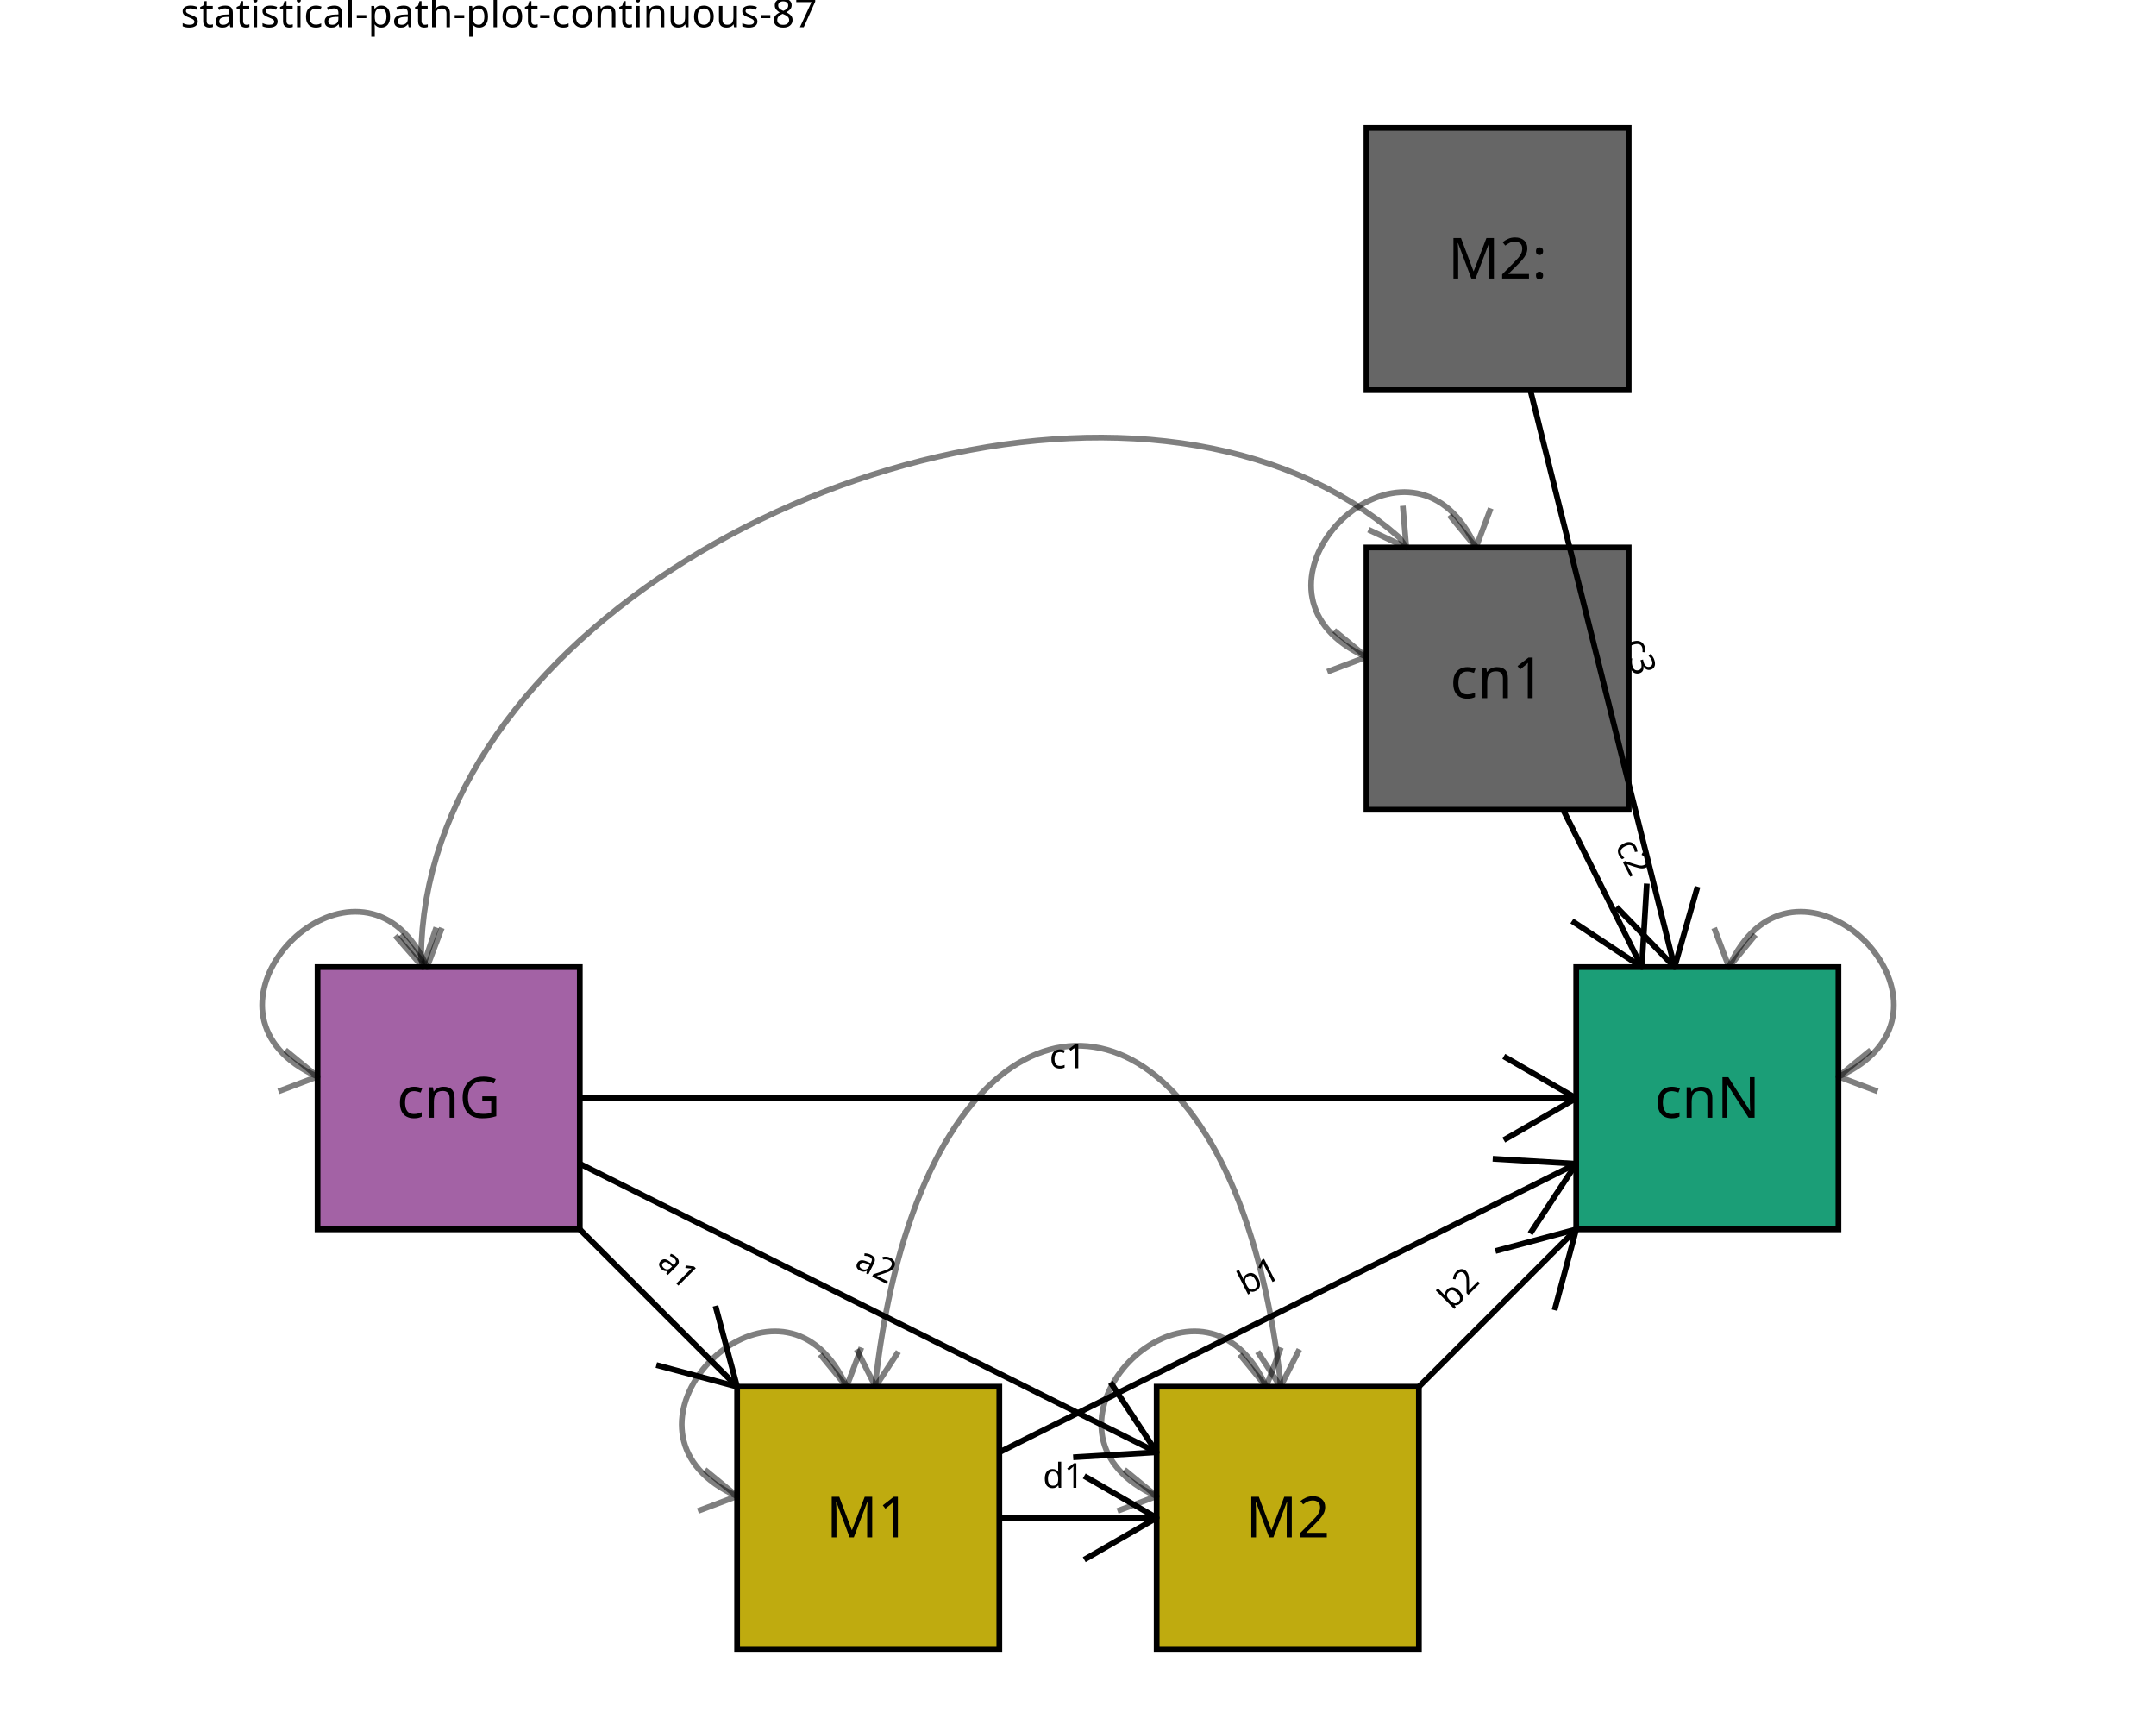
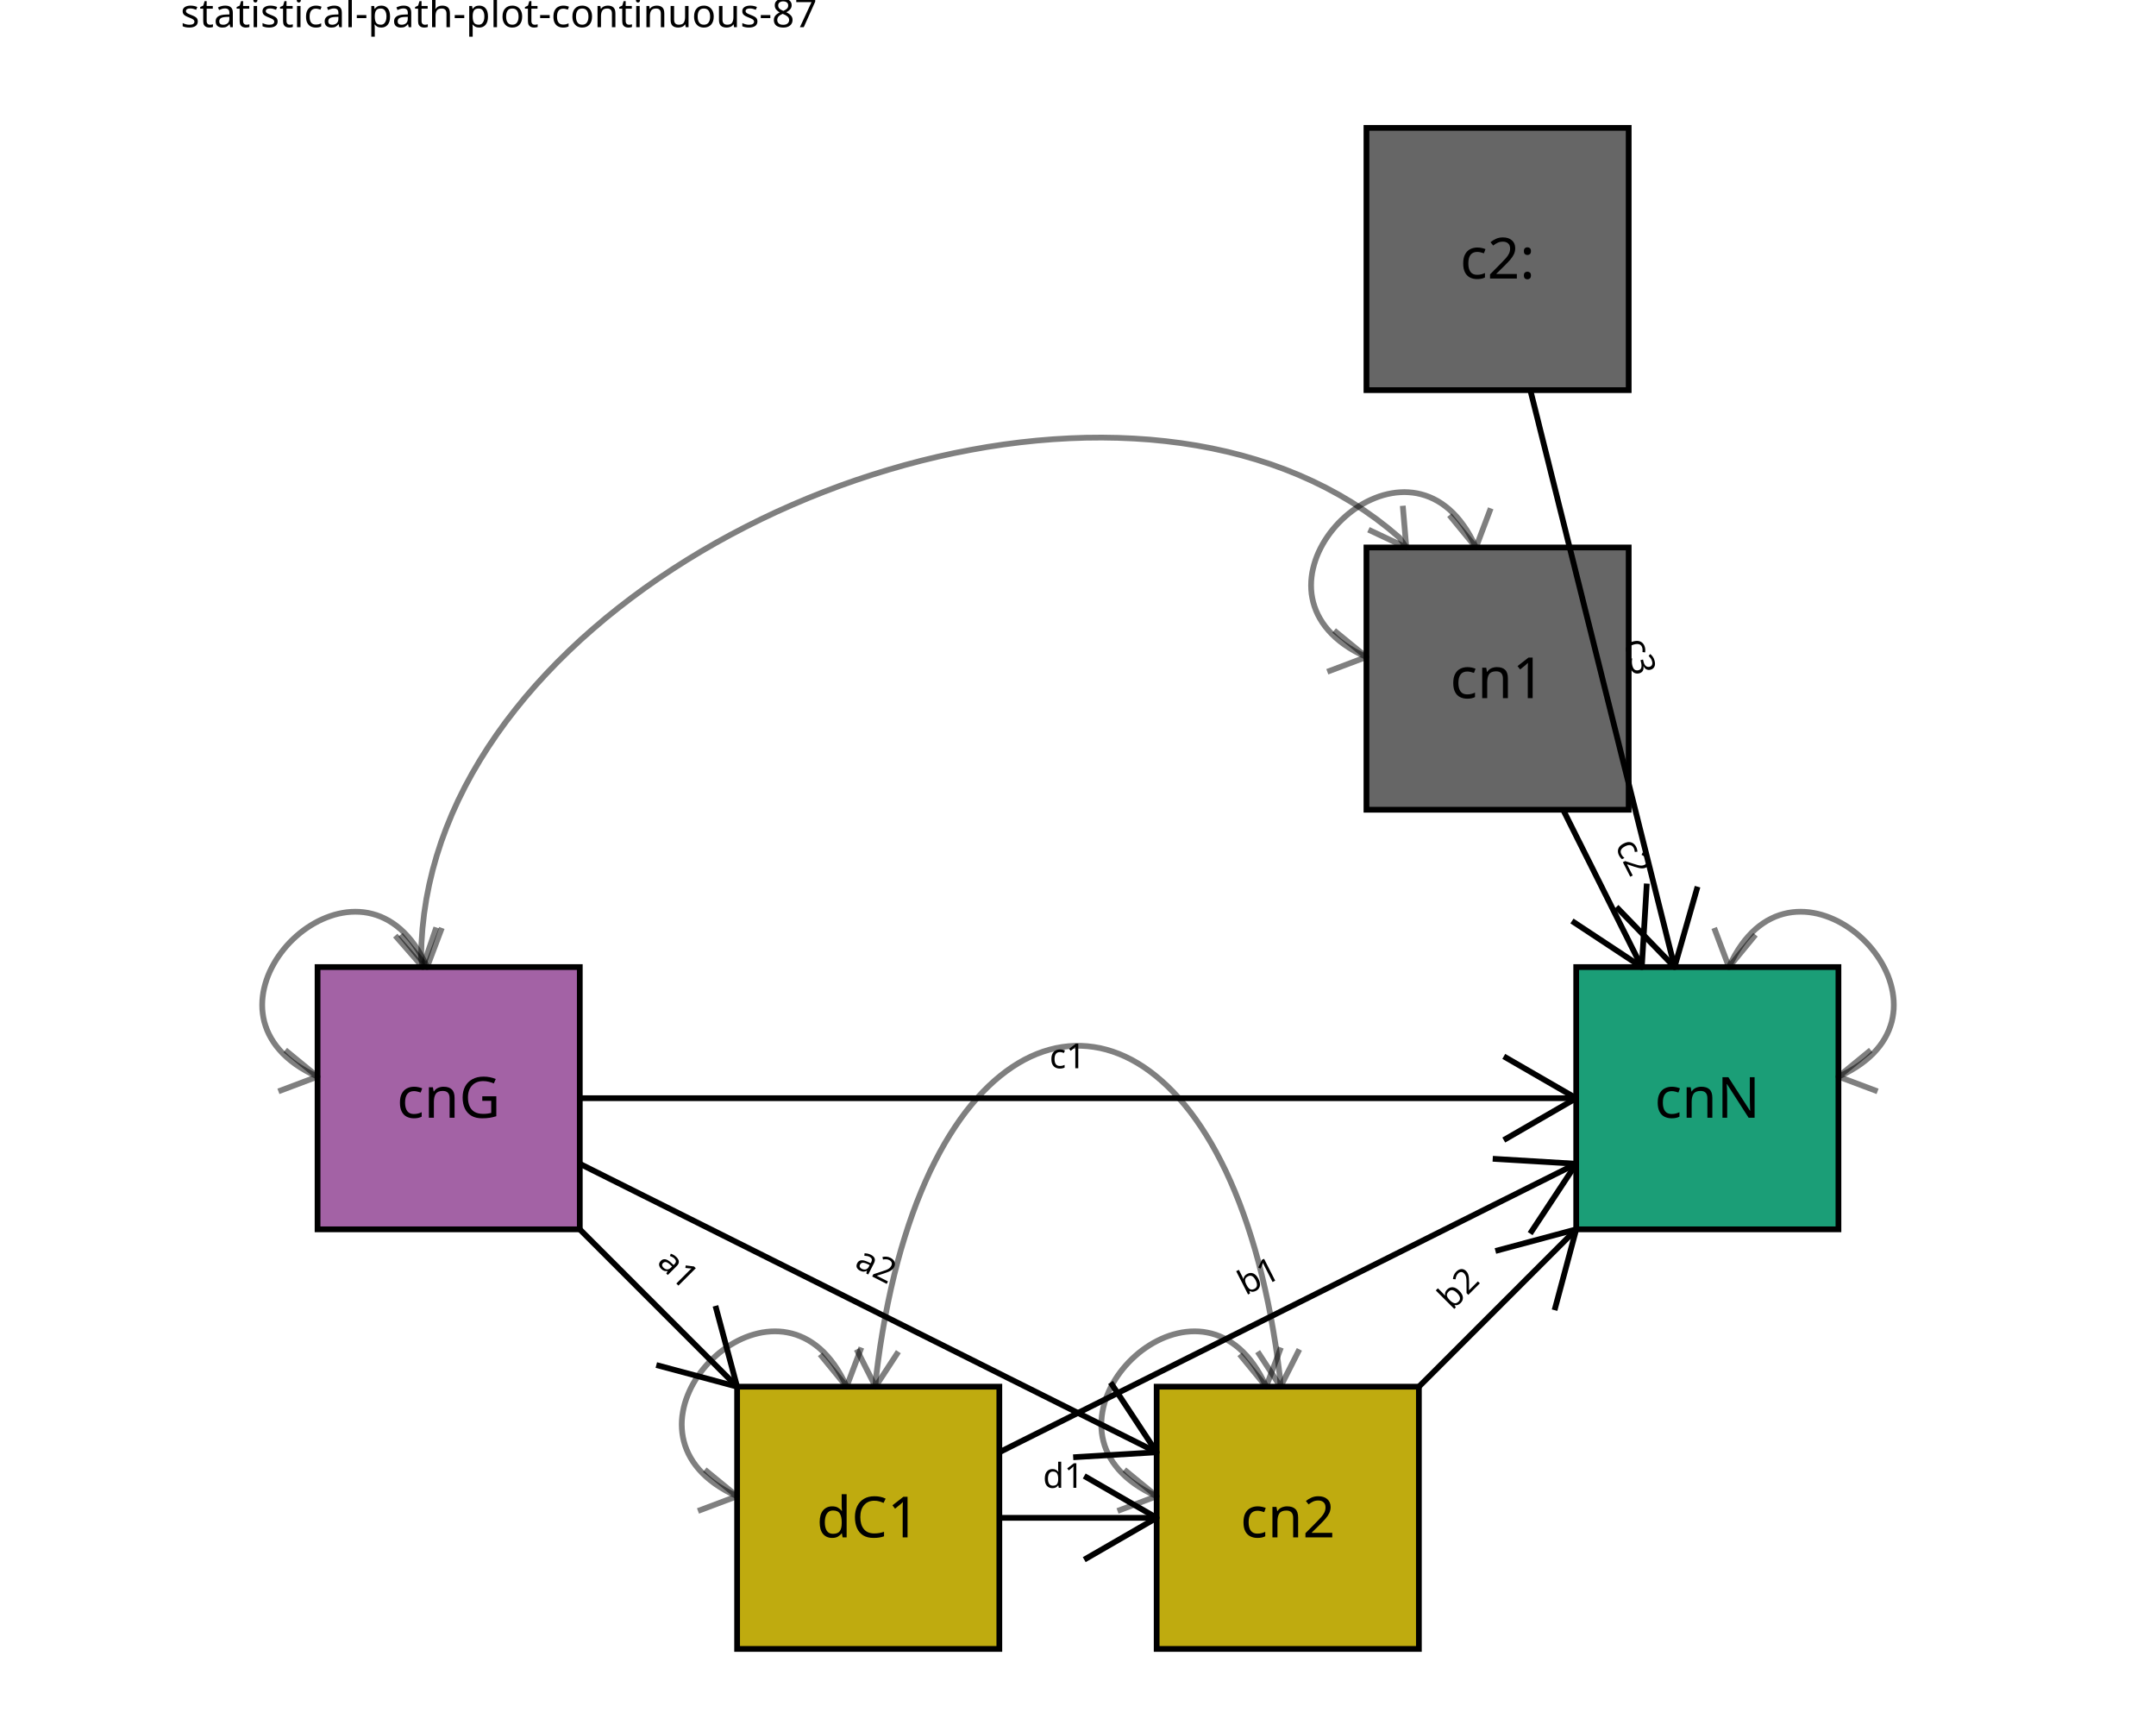
<svg xmlns="http://www.w3.org/2000/svg" class="svglite" data-engine-version="2.0" width="720.00pt" height="576.00pt" viewBox="0 0 720.00 576.00">
  <defs>
    <style type="text/css">
    .svglite line, .svglite polyline, .svglite polygon, .svglite path, .svglite rect, .svglite circle {
      fill: none;
      stroke: #000000;
      stroke-linecap: round;
      stroke-linejoin: round;
      stroke-miterlimit: 10.00;
    }
  </style>
  </defs>
  <rect width="100%" height="100%" style="stroke: none; fill: #FFFFFF;" />
  <defs>
    <clipPath id="cpMC4wMHw3MjAuMDB8MC4wMHw1NzYuMDA=">
      <rect x="0.00" y="0.00" width="720.00" height="576.00" />
    </clipPath>
  </defs>
  <g clip-path="url(#cpMC4wMHw3MjAuMDB8MC4wMHw1NzYuMDA=)">
</g>
  <defs>
    <clipPath id="cpNjAuMzJ8NjU5LjY4fDAuMDB8NTc2LjAw">
      <rect x="60.32" y="0.00" width="599.37" height="576.00" />
    </clipPath>
  </defs>
  <g clip-path="url(#cpNjAuMzJ8NjU5LjY4fDAuMDB8NTc2LjAw)">
    <rect x="60.32" y="0.00" width="599.37" height="576.00" style="stroke-width: 10.67; stroke: none;" />
  </g>
  <g clip-path="url(#cpMC4wMHw3MjAuMDB8MC4wMHw1NzYuMDA=)">
</g>
  <defs>
    <clipPath id="cpNjAuMzJ8NjU5LjY4fDE3LjMwfDU3Ni4wMA==">
      <rect x="60.32" y="17.30" width="599.37" height="558.70" />
    </clipPath>
  </defs>
  <g clip-path="url(#cpNjAuMzJ8NjU5LjY4fDE3LjMwfDU3Ni4wMA==)">
    <rect x="60.32" y="17.30" width="599.37" height="558.70" style="stroke-width: 10.67; stroke: none;" />
    <rect x="106.05" y="322.92" width="87.57" height="87.57" style="stroke-width: 1.92; stroke-linecap: butt; stroke-linejoin: miter; fill: #A362A5;" />
    <rect x="526.38" y="322.92" width="87.57" height="87.57" style="stroke-width: 1.92; stroke-linecap: butt; stroke-linejoin: miter; fill: #1B9E77;" />
    <rect x="246.16" y="463.03" width="87.57" height="87.57" style="stroke-width: 1.92; stroke-linecap: butt; stroke-linejoin: miter; fill: #BFAB0F;" />
    <rect x="386.27" y="463.03" width="87.57" height="87.57" style="stroke-width: 1.92; stroke-linecap: butt; stroke-linejoin: miter; fill: #BFAB0F;" />
    <rect x="456.33" y="182.81" width="87.57" height="87.57" style="stroke-width: 1.92; stroke-linecap: butt; stroke-linejoin: miter; fill: #666666;" />
    <rect x="456.33" y="42.70" width="87.57" height="87.57" style="stroke-width: 1.92; stroke-linecap: butt; stroke-linejoin: miter; fill: #666666;" />
    <polyline points="193.62,366.71 196.54,366.71 200.78,366.71 205.03,366.71 209.27,366.71 213.52,366.71 217.77,366.71 222.01,366.71 226.26,366.71 230.50,366.71 234.75,366.71 238.99,366.71 243.24,366.71 247.49,366.71 251.73,366.71 255.98,366.71 260.22,366.71 264.47,366.71 268.72,366.71 272.96,366.71 277.21,366.71 281.45,366.71 285.70,366.71 289.94,366.71 294.19,366.71 298.44,366.71 302.68,366.71 306.93,366.71 311.17,366.71 315.42,366.71 319.66,366.71 323.91,366.71 328.16,366.71 332.40,366.71 336.65,366.71 340.89,366.71 345.14,366.71 349.39,366.71 353.63,366.71 357.88,366.71 362.12,366.71 366.37,366.71 370.61,366.71 374.86,366.71 379.11,366.71 383.35,366.71 387.60,366.71 391.84,366.71 396.09,366.71 400.34,366.71 404.58,366.71 408.83,366.71 413.07,366.71 417.32,366.71 421.56,366.71 425.81,366.71 430.06,366.71 434.30,366.71 438.55,366.71 442.79,366.71 447.04,366.71 451.28,366.71 455.53,366.71 459.78,366.71 464.02,366.71 468.27,366.71 472.51,366.71 476.76,366.71 481.01,366.71 485.25,366.71 489.50,366.71 493.74,366.71 497.99,366.71 502.23,366.71 506.48,366.71 510.73,366.71 514.97,366.71 519.22,366.71 523.46,366.71 526.38,366.71 " style="stroke-width: 1.92; stroke-linecap: butt;" />
    <polyline points="502.19,380.68 526.38,366.71 502.19,352.74 " style="stroke-width: 1.92; stroke-linecap: butt;" />
    <polyline points="193.62,410.49 193.71,410.58 195.12,412.00 196.54,413.41 197.95,414.83 199.37,416.24 200.78,417.66 202.20,419.07 203.61,420.49 205.03,421.90 206.44,423.32 207.86,424.73 209.27,426.15 210.69,427.56 212.10,428.98 213.52,430.40 214.93,431.81 216.35,433.23 217.77,434.64 219.18,436.06 220.60,437.47 222.01,438.89 223.43,440.30 224.84,441.72 226.26,443.13 227.67,444.55 229.09,445.96 230.50,447.38 231.92,448.79 233.33,450.21 234.75,451.62 236.16,453.04 237.58,454.45 238.99,455.87 240.41,457.29 241.82,458.70 243.24,460.12 244.66,461.53 246.07,462.95 246.16,463.03 " style="stroke-width: 1.92; stroke-linecap: butt;" />
    <polyline points="219.18,455.80 246.16,463.03 238.93,436.05 " style="stroke-width: 1.92; stroke-linecap: butt;" />
    <polyline points="193.62,388.60 195.12,389.35 197.95,390.77 200.78,392.18 203.61,393.60 206.44,395.01 209.27,396.43 212.10,397.84 214.93,399.26 217.77,400.67 220.60,402.09 223.43,403.50 226.26,404.92 229.09,406.34 231.92,407.75 234.75,409.17 237.58,410.58 240.41,412.00 243.24,413.41 246.07,414.83 248.90,416.24 251.73,417.66 254.56,419.07 257.39,420.49 260.22,421.90 263.05,423.32 265.88,424.73 268.72,426.15 271.55,427.56 274.38,428.98 277.21,430.40 280.04,431.81 282.87,433.23 285.70,434.64 288.53,436.06 291.36,437.47 294.19,438.89 297.02,440.30 299.85,441.72 302.68,443.13 305.51,444.55 308.34,445.96 311.17,447.38 314.00,448.79 316.83,450.21 319.66,451.62 322.50,453.04 325.33,454.45 328.16,455.87 330.99,457.29 333.82,458.70 336.65,460.12 339.48,461.53 342.31,462.95 345.14,464.36 347.97,465.78 350.80,467.19 353.63,468.61 356.46,470.02 359.29,471.44 362.12,472.85 364.95,474.27 367.78,475.68 370.61,477.10 373.45,478.51 376.28,479.93 379.11,481.34 381.94,482.76 384.77,484.18 386.27,484.93 " style="stroke-width: 1.92; stroke-linecap: butt;" />
    <polyline points="358.39,486.60 386.27,484.93 370.88,461.62 " style="stroke-width: 1.92; stroke-linecap: butt;" />
    <polyline points="333.73,484.93 335.23,484.18 338.06,482.76 340.89,481.34 343.72,479.93 346.55,478.51 349.39,477.10 352.22,475.68 355.05,474.27 357.88,472.85 360.71,471.44 363.54,470.02 366.37,468.61 369.20,467.19 372.03,465.78 374.86,464.36 377.69,462.95 380.52,461.53 383.35,460.12 386.18,458.70 389.01,457.29 391.84,455.87 394.67,454.45 397.50,453.04 400.34,451.62 403.17,450.21 406.00,448.79 408.83,447.38 411.66,445.96 414.49,444.55 417.32,443.13 420.15,441.72 422.98,440.30 425.81,438.89 428.64,437.47 431.47,436.06 434.30,434.64 437.13,433.23 439.96,431.81 442.79,430.40 445.62,428.98 448.45,427.56 451.28,426.15 454.12,424.73 456.95,423.32 459.78,421.90 462.61,420.49 465.44,419.07 468.27,417.66 471.10,416.24 473.93,414.83 476.76,413.41 479.59,412.00 482.42,410.58 485.25,409.17 488.08,407.75 490.91,406.34 493.74,404.92 496.57,403.50 499.40,402.09 502.23,400.67 505.07,399.26 507.90,397.84 510.73,396.43 513.56,395.01 516.39,393.60 519.22,392.18 522.05,390.77 524.88,389.35 526.38,388.60 " style="stroke-width: 1.92; stroke-linecap: butt;" />
    <polyline points="510.99,411.91 526.38,388.60 498.50,386.93 " style="stroke-width: 1.92; stroke-linecap: butt;" />
    <polyline points="333.73,506.82 333.82,506.82 335.23,506.82 336.65,506.82 338.06,506.82 339.48,506.82 340.89,506.82 342.31,506.82 343.72,506.82 345.14,506.82 346.55,506.82 347.97,506.82 349.39,506.82 350.80,506.82 352.22,506.82 353.63,506.82 355.05,506.82 356.46,506.82 357.88,506.82 359.29,506.82 360.71,506.82 362.12,506.82 363.54,506.82 364.95,506.82 366.37,506.82 367.78,506.82 369.20,506.82 370.61,506.82 372.03,506.82 373.45,506.82 374.86,506.82 376.28,506.82 377.69,506.82 379.11,506.82 380.52,506.82 381.94,506.82 383.35,506.82 384.77,506.82 386.18,506.82 386.27,506.82 " style="stroke-width: 1.92; stroke-linecap: butt;" />
    <polyline points="362.08,520.79 386.27,506.82 362.08,492.85 " style="stroke-width: 1.92; stroke-linecap: butt;" />
    <polyline points="473.84,463.03 473.93,462.95 475.34,461.53 476.76,460.12 478.18,458.70 479.59,457.29 481.01,455.87 482.42,454.45 483.84,453.04 485.25,451.62 486.67,450.21 488.08,448.79 489.50,447.38 490.91,445.96 492.33,444.55 493.74,443.13 495.16,441.72 496.57,440.30 497.99,438.89 499.40,437.47 500.82,436.06 502.23,434.64 503.65,433.23 505.07,431.81 506.48,430.40 507.90,428.98 509.31,427.56 510.73,426.15 512.14,424.73 513.56,423.32 514.97,421.90 516.39,420.49 517.80,419.07 519.22,417.66 520.63,416.24 522.05,414.83 523.46,413.41 524.88,412.00 526.29,410.58 526.38,410.49 " style="stroke-width: 1.92; stroke-linecap: butt;" />
    <polyline points="519.15,437.48 526.38,410.49 499.40,417.72 " style="stroke-width: 1.92; stroke-linecap: butt;" />
    <polyline points="522.00,270.38 522.05,270.47 522.76,271.88 523.46,273.30 524.17,274.72 524.88,276.13 525.59,277.55 526.29,278.96 527.00,280.38 527.71,281.79 528.42,283.21 529.12,284.62 529.83,286.04 530.54,287.45 531.25,288.87 531.96,290.28 532.66,291.70 533.37,293.11 534.08,294.53 534.79,295.94 535.49,297.36 536.20,298.77 536.91,300.19 537.62,301.61 538.32,303.02 539.03,304.44 539.74,305.85 540.45,307.27 541.15,308.68 541.86,310.10 542.57,311.51 543.28,312.93 543.99,314.34 544.69,315.76 545.40,317.17 546.11,318.59 546.82,320.00 547.52,321.42 548.23,322.83 548.28,322.92 " style="stroke-width: 1.92; stroke-linecap: butt;" />
    <polyline points="524.96,307.53 548.28,322.92 549.95,295.04 " style="stroke-width: 1.92; stroke-linecap: butt;" />
    <polyline points="511.06,130.27 511.43,131.77 512.14,134.60 512.85,137.43 513.56,140.26 514.26,143.10 514.97,145.93 515.68,148.76 516.39,151.59 517.10,154.42 517.80,157.25 518.51,160.08 519.22,162.91 519.93,165.74 520.63,168.57 521.34,171.40 522.05,174.23 522.76,177.06 523.46,179.89 524.17,182.72 524.88,185.55 525.59,188.38 526.29,191.21 527.00,194.04 527.71,196.88 528.42,199.71 529.12,202.54 529.83,205.37 530.54,208.20 531.25,211.03 531.96,213.86 532.66,216.69 533.37,219.52 534.08,222.35 534.79,225.18 535.49,228.01 536.20,230.84 536.91,233.67 537.62,236.50 538.32,239.33 539.03,242.16 539.74,244.99 540.45,247.83 541.15,250.66 541.86,253.49 542.57,256.32 543.28,259.15 543.99,261.98 544.69,264.81 545.40,267.64 546.11,270.47 546.82,273.30 547.52,276.13 548.23,278.96 548.94,281.79 549.65,284.62 550.35,287.45 551.06,290.28 551.77,293.11 552.48,295.94 553.18,298.77 553.89,301.61 554.60,304.44 555.31,307.27 556.02,310.10 556.72,312.93 557.43,315.76 558.14,318.59 558.85,321.42 559.22,322.92 " style="stroke-width: 1.92; stroke-linecap: butt;" />
    <polyline points="539.80,302.84 559.22,322.92 566.90,296.07 " style="stroke-width: 1.92; stroke-linecap: butt;" />
    <text x="356.54" y="356.70" text-anchor="middle" style="font-size: 11.50px; font-family: sans;" textLength="12.15px" lengthAdjust="spacingAndGlyphs">c1</text>
    <text transform="translate(223.72,426.44) rotate(-315)" text-anchor="middle" style="font-size: 11.50px; font-family: sans;" textLength="12.79px" lengthAdjust="spacingAndGlyphs">a1</text>
    <text transform="translate(290.84,426.02) rotate(-333)" text-anchor="middle" style="font-size: 11.50px; font-family: sans;" textLength="12.79px" lengthAdjust="spacingAndGlyphs">a2</text>
    <text transform="translate(422.00,429.60) rotate(-27)" text-anchor="middle" style="font-size: 11.50px; font-family: sans;" textLength="12.79px" lengthAdjust="spacingAndGlyphs">b1</text>
    <text x="355.12" y="496.81" text-anchor="middle" style="font-size: 11.50px; font-family: sans;" textLength="12.79px" lengthAdjust="spacingAndGlyphs">d1</text>
    <text transform="translate(489.79,432.93) rotate(-45)" text-anchor="middle" style="font-size: 11.50px; font-family: sans;" textLength="12.79px" lengthAdjust="spacingAndGlyphs">b2</text>
    <text transform="translate(541.95,287.89) rotate(-297)" text-anchor="middle" style="font-size: 11.50px; font-family: sans;" textLength="12.15px" lengthAdjust="spacingAndGlyphs">c2</text>
    <text transform="translate(543.85,220.16) rotate(-284)" text-anchor="middle" style="font-size: 11.50px; font-family: sans;" textLength="12.15px" lengthAdjust="spacingAndGlyphs">c3</text>
    <text x="149.83" y="373.23" text-anchor="middle" style="font-size: 18.97px; font-family: sans;" textLength="34.80px" lengthAdjust="spacingAndGlyphs">cnG</text>
    <text x="570.17" y="373.23" text-anchor="middle" style="font-size: 18.97px; font-family: sans;" textLength="33.74px" lengthAdjust="spacingAndGlyphs">cnN</text>
-     <text x="289.94" y="513.35" text-anchor="middle" style="font-size: 18.97px; font-family: sans;" textLength="26.36px" lengthAdjust="spacingAndGlyphs">M1</text>
-     <text x="430.06" y="513.35" text-anchor="middle" style="font-size: 18.97px; font-family: sans;" textLength="26.36px" lengthAdjust="spacingAndGlyphs">M2</text>
+     <text x="289.94" y="513.35" text-anchor="middle" style="font-size: 18.97px; font-family: sans;" textLength="34.80px" lengthAdjust="spacingAndGlyphs">dC1</text>
+     <text x="430.06" y="513.35" text-anchor="middle" style="font-size: 18.97px; font-family: sans;" textLength="30.59px" lengthAdjust="spacingAndGlyphs">cn2</text>
    <text x="500.11" y="233.12" text-anchor="middle" style="font-size: 18.97px; font-family: sans;" textLength="30.59px" lengthAdjust="spacingAndGlyphs">cn1</text>
-     <text x="500.11" y="93.01" text-anchor="middle" style="font-size: 18.97px; font-family: sans;" textLength="31.63px" lengthAdjust="spacingAndGlyphs">M2:</text>
+     <text x="500.11" y="93.01" text-anchor="middle" style="font-size: 18.97px; font-family: sans;" textLength="25.31px" lengthAdjust="spacingAndGlyphs">c2:</text>
    <polyline points="141.19,322.92 140.62,320.02 140.75,315.00 141.09,310.01 141.64,305.06 142.39,300.16 143.35,295.30 144.50,290.49 145.85,285.72 147.38,281.00 149.10,276.34 150.99,271.72 153.06,267.16 155.30,262.66 157.71,258.21 160.28,253.83 163.01,249.50 165.89,245.24 168.92,241.04 172.10,236.91 175.41,232.85 178.86,228.86 182.45,224.94 186.16,221.09 189.99,217.32 193.94,213.62 198.01,210.01 202.18,206.47 206.47,203.02 210.85,199.65 215.33,196.36 219.90,193.16 224.57,190.06 229.31,187.04 234.14,184.11 239.04,181.28 244.01,178.55 249.05,175.91 254.15,173.37 259.31,170.93 264.52,168.60 269.78,166.37 275.09,164.25 280.44,162.23 285.82,160.33 291.24,158.54 296.68,156.86 302.15,155.29 307.64,153.84 313.14,152.51 318.65,151.30 324.17,150.22 329.68,149.25 335.20,148.41 340.71,147.70 346.21,147.12 351.69,146.67 357.16,146.35 362.59,146.16 368.00,146.11 373.38,146.20 378.72,146.43 384.02,146.79 389.27,147.31 394.48,147.96 399.62,148.76 404.71,149.71 409.74,150.81 414.70,152.06 419.58,153.47 424.39,155.02 429.12,156.74 433.76,158.61 438.32,160.65 442.78,162.84 447.14,165.20 451.41,167.72 455.56,170.42 459.60,173.27 463.53,176.31 467.34,179.51 469.64,182.81 " style="stroke-width: 1.92; stroke: #000000; stroke-opacity: 0.50; stroke-linecap: butt;" />
    <polyline points="132.00,312.41 141.19,322.92 145.70,309.70 " style="stroke-width: 1.92; stroke: #000000; stroke-opacity: 0.50; stroke-linecap: butt;" />
    <polyline points="457.00,176.87 469.64,182.81 468.46,168.89 " style="stroke-width: 1.92; stroke: #000000; stroke-opacity: 0.50; stroke-linecap: butt;" />
    <polyline points="292.37,463.03 292.54,459.99 293.21,454.71 293.94,449.57 294.75,444.55 295.62,439.66 296.56,434.90 297.56,430.27 298.62,425.76 299.74,421.39 300.92,417.14 302.16,413.03 303.45,409.04 304.79,405.18 306.18,401.45 307.63,397.84 309.12,394.37 310.65,391.02 312.24,387.81 313.86,384.72 315.52,381.76 317.23,378.93 318.97,376.23 320.74,373.66 322.55,371.21 324.40,368.90 326.27,366.71 328.17,364.65 330.10,362.72 332.05,360.92 334.03,359.25 336.03,357.70 338.04,356.29 340.08,355.00 342.13,353.84 344.20,352.81 346.28,351.91 348.37,351.14 350.47,350.50 352.58,349.98 354.70,349.60 356.82,349.34 358.94,349.21 361.06,349.21 363.18,349.34 365.30,349.60 367.42,349.98 369.53,350.50 371.63,351.14 373.72,351.91 375.80,352.81 377.87,353.84 379.92,355.00 381.96,356.29 383.97,357.70 385.97,359.25 387.95,360.92 389.90,362.72 391.83,364.65 393.73,366.71 395.60,368.90 397.45,371.21 399.26,373.66 401.03,376.23 402.77,378.93 404.48,381.76 406.14,384.72 407.76,387.81 409.35,391.02 410.88,394.37 412.37,397.84 413.82,401.45 415.21,405.18 416.55,409.04 417.84,413.03 419.08,417.14 420.26,421.39 421.38,425.76 422.44,430.27 423.44,434.90 424.38,439.66 425.25,444.55 426.06,449.57 426.79,454.71 427.46,459.99 427.63,463.03 " style="stroke-width: 1.92; stroke: #000000; stroke-opacity: 0.50; stroke-linecap: butt;" />
    <polyline points="286.07,450.57 292.37,463.03 300.01,451.34 " style="stroke-width: 1.92; stroke: #000000; stroke-opacity: 0.50; stroke-linecap: butt;" />
    <polyline points="419.99,451.34 427.63,463.03 433.93,450.57 " style="stroke-width: 1.92; stroke: #000000; stroke-opacity: 0.50; stroke-linecap: butt;" />
    <polyline points="142.62,322.92 142.62,322.89 141.64,320.86 140.63,318.96 139.57,317.19 138.46,315.55 137.32,314.03 136.14,312.64 134.93,311.36 133.69,310.20 132.42,309.16 131.12,308.23 129.80,307.40 128.45,306.69 127.09,306.07 125.72,305.56 124.33,305.15 122.93,304.83 121.52,304.61 120.11,304.48 118.70,304.44 117.28,304.48 115.87,304.60 114.46,304.81 113.06,305.09 111.67,305.45 110.30,305.89 108.94,306.39 107.60,306.96 106.27,307.59 104.98,308.29 103.70,309.05 102.46,309.86 101.25,310.73 100.07,311.65 98.93,312.62 97.83,313.64 96.76,314.70 95.75,315.80 94.78,316.95 93.86,318.13 92.99,319.34 92.17,320.58 91.42,321.85 90.72,323.15 90.08,324.47 89.51,325.81 89.01,327.17 88.58,328.55 88.22,329.94 87.93,331.34 87.73,332.74 87.60,334.16 87.56,335.57 87.60,336.99 87.74,338.40 87.96,339.81 88.27,341.21 88.69,342.59 89.20,343.97 89.81,345.33 90.53,346.67 91.35,347.99 92.28,349.29 93.33,350.56 94.48,351.81 95.76,353.02 97.15,354.20 98.67,355.34 100.31,356.44 102.08,357.50 103.98,358.52 106.01,359.49 106.05,359.50 " style="stroke-width: 1.92; stroke: #000000; stroke-opacity: 0.50; stroke-linecap: butt;" />
    <polyline points="133.76,312.12 142.62,322.92 147.55,309.85 " style="stroke-width: 1.92; stroke: #000000; stroke-opacity: 0.50; stroke-linecap: butt;" />
    <polyline points="92.98,364.42 106.05,359.50 95.25,350.64 " style="stroke-width: 1.92; stroke: #000000; stroke-opacity: 0.50; stroke-linecap: butt;" />
    <polyline points="492.90,182.81 492.89,182.78 491.92,180.75 490.91,178.85 489.85,177.08 488.74,175.44 487.60,173.92 486.42,172.52 485.21,171.25 483.97,170.09 482.70,169.05 481.40,168.11 480.08,167.29 478.73,166.57 477.37,165.96 476.00,165.45 474.61,165.04 473.21,164.72 471.80,164.50 470.39,164.37 468.98,164.32 467.56,164.37 466.15,164.49 464.74,164.70 463.34,164.98 461.95,165.34 460.58,165.77 459.22,166.28 457.88,166.85 456.55,167.48 455.26,168.18 453.98,168.94 452.74,169.75 451.53,170.62 450.35,171.54 449.21,172.51 448.11,173.53 447.04,174.59 446.03,175.69 445.06,176.84 444.14,178.01 443.27,179.23 442.45,180.47 441.70,181.74 441.00,183.04 440.36,184.36 439.79,185.70 439.29,187.06 438.86,188.44 438.50,189.83 438.21,191.23 438.01,192.63 437.88,194.05 437.84,195.46 437.88,196.87 438.01,198.29 438.24,199.69 438.55,201.09 438.97,202.48 439.48,203.86 440.09,205.22 440.81,206.56 441.63,207.88 442.56,209.18 443.61,210.45 444.76,211.69 446.04,212.91 447.43,214.09 448.95,215.23 450.59,216.33 452.36,217.39 454.26,218.41 456.29,219.38 456.33,219.38 " style="stroke-width: 1.92; stroke: #000000; stroke-opacity: 0.50; stroke-linecap: butt;" />
    <polyline points="484.04,172.01 492.90,182.81 497.83,169.74 " style="stroke-width: 1.92; stroke: #000000; stroke-opacity: 0.50; stroke-linecap: butt;" />
    <polyline points="443.26,224.31 456.33,219.38 445.53,210.53 " style="stroke-width: 1.92; stroke: #000000; stroke-opacity: 0.50; stroke-linecap: butt;" />
    <polyline points="282.73,463.03 282.73,463.00 281.76,460.97 280.74,459.07 279.68,457.30 278.58,455.66 277.43,454.14 276.25,452.75 275.04,451.47 273.80,450.31 272.53,449.27 271.23,448.34 269.91,447.51 268.57,446.80 267.21,446.19 265.83,445.67 264.44,445.26 263.04,444.95 261.64,444.72 260.22,444.59 258.81,444.55 257.39,444.59 255.98,444.72 254.57,444.92 253.17,445.21 251.79,445.57 250.41,446.00 249.05,446.50 247.71,447.07 246.39,447.71 245.09,448.40 243.82,449.16 242.57,449.97 241.36,450.84 240.18,451.76 239.04,452.74 237.94,453.75 236.88,454.81 235.86,455.92 234.89,457.06 233.97,458.24 233.10,459.45 232.28,460.69 231.53,461.96 230.83,463.26 230.20,464.58 229.63,465.93 229.12,467.29 228.69,468.66 228.33,470.05 228.05,471.45 227.84,472.86 227.71,474.27 227.67,475.68 227.72,477.10 227.85,478.51 228.07,479.92 228.39,481.32 228.80,482.71 229.31,484.08 229.92,485.44 230.64,486.78 231.46,488.11 232.39,489.40 233.44,490.68 234.60,491.92 235.87,493.13 237.27,494.31 238.78,495.45 240.43,496.55 242.19,497.62 244.09,498.63 246.13,499.60 246.16,499.61 " style="stroke-width: 1.92; stroke: #000000; stroke-opacity: 0.50; stroke-linecap: butt;" />
    <polyline points="273.88,452.23 282.73,463.03 287.66,449.96 " style="stroke-width: 1.92; stroke: #000000; stroke-opacity: 0.50; stroke-linecap: butt;" />
    <polyline points="233.09,504.53 246.16,499.61 235.36,490.75 " style="stroke-width: 1.92; stroke: #000000; stroke-opacity: 0.50; stroke-linecap: butt;" />
    <polyline points="422.84,463.03 422.84,463.00 421.87,460.97 420.85,459.07 419.79,457.30 418.69,455.66 417.55,454.14 416.37,452.75 415.15,451.47 413.91,450.31 412.64,449.27 411.34,448.34 410.02,447.51 408.68,446.80 407.32,446.19 405.94,445.67 404.55,445.26 403.15,444.95 401.75,444.72 400.33,444.59 398.92,444.55 397.51,444.59 396.09,444.72 394.69,444.92 393.29,445.21 391.90,445.57 390.52,446.00 389.16,446.50 387.82,447.07 386.50,447.71 385.20,448.40 383.93,449.16 382.69,449.97 381.47,450.84 380.29,451.76 379.15,452.74 378.05,453.75 376.99,454.81 375.97,455.92 375.00,457.06 374.08,458.24 373.21,459.45 372.40,460.69 371.64,461.96 370.94,463.26 370.31,464.58 369.74,465.93 369.23,467.29 368.80,468.66 368.44,470.05 368.16,471.45 367.95,472.86 367.83,474.27 367.78,475.68 367.83,477.10 367.96,478.51 368.18,479.92 368.50,481.32 368.91,482.71 369.42,484.08 370.03,485.44 370.75,486.78 371.57,488.11 372.51,489.40 373.55,490.68 374.71,491.92 375.98,493.13 377.38,494.31 378.90,495.45 380.54,496.55 382.31,497.62 384.21,498.63 386.24,499.60 386.27,499.61 " style="stroke-width: 1.92; stroke: #000000; stroke-opacity: 0.50; stroke-linecap: butt;" />
    <polyline points="413.99,452.23 422.84,463.03 427.77,449.96 " style="stroke-width: 1.92; stroke: #000000; stroke-opacity: 0.50; stroke-linecap: butt;" />
    <polyline points="373.20,504.53 386.27,499.61 375.47,490.75 " style="stroke-width: 1.92; stroke: #000000; stroke-opacity: 0.50; stroke-linecap: butt;" />
    <polyline points="613.95,359.50 613.99,359.49 616.02,358.52 617.92,357.50 619.69,356.44 621.33,355.34 622.85,354.20 624.24,353.02 625.52,351.81 626.67,350.56 627.72,349.29 628.65,347.99 629.47,346.67 630.19,345.33 630.80,343.97 631.31,342.59 631.73,341.21 632.04,339.81 632.26,338.40 632.40,336.99 632.44,335.57 632.40,334.16 632.27,332.74 632.07,331.34 631.78,329.94 631.42,328.55 630.99,327.17 630.49,325.81 629.92,324.47 629.28,323.15 628.58,321.85 627.83,320.58 627.01,319.34 626.14,318.13 625.22,316.95 624.25,315.80 623.24,314.70 622.17,313.64 621.07,312.62 619.93,311.65 618.75,310.73 617.54,309.86 616.30,309.05 615.02,308.29 613.73,307.59 612.40,306.96 611.06,306.39 609.70,305.89 608.33,305.45 606.94,305.09 605.54,304.81 604.13,304.60 602.72,304.48 601.30,304.44 599.89,304.48 598.48,304.61 597.07,304.83 595.67,305.15 594.28,305.56 592.91,306.07 591.55,306.69 590.20,307.40 588.88,308.23 587.58,309.16 586.31,310.20 585.07,311.36 583.86,312.64 582.68,314.03 581.54,315.55 580.43,317.19 579.37,318.96 578.36,320.86 577.38,322.89 577.38,322.92 " style="stroke-width: 1.92; stroke: #000000; stroke-opacity: 0.50; stroke-linecap: butt;" />
    <polyline points="624.75,350.64 613.95,359.50 627.02,364.42 " style="stroke-width: 1.92; stroke: #000000; stroke-opacity: 0.50; stroke-linecap: butt;" />
    <polyline points="572.45,309.85 577.38,322.92 586.24,312.12 " style="stroke-width: 1.92; stroke: #000000; stroke-opacity: 0.50; stroke-linecap: butt;" />
  </g>
  <g clip-path="url(#cpMC4wMHw3MjAuMDB8MC4wMHw1NzYuMDA=)">
    <text x="60.32" y="9.08" style="font-size: 13.20px; font-family: sans;" textLength="197.39px" lengthAdjust="spacingAndGlyphs">statistical-path-plot-continuous-87</text>
  </g>
</svg>
